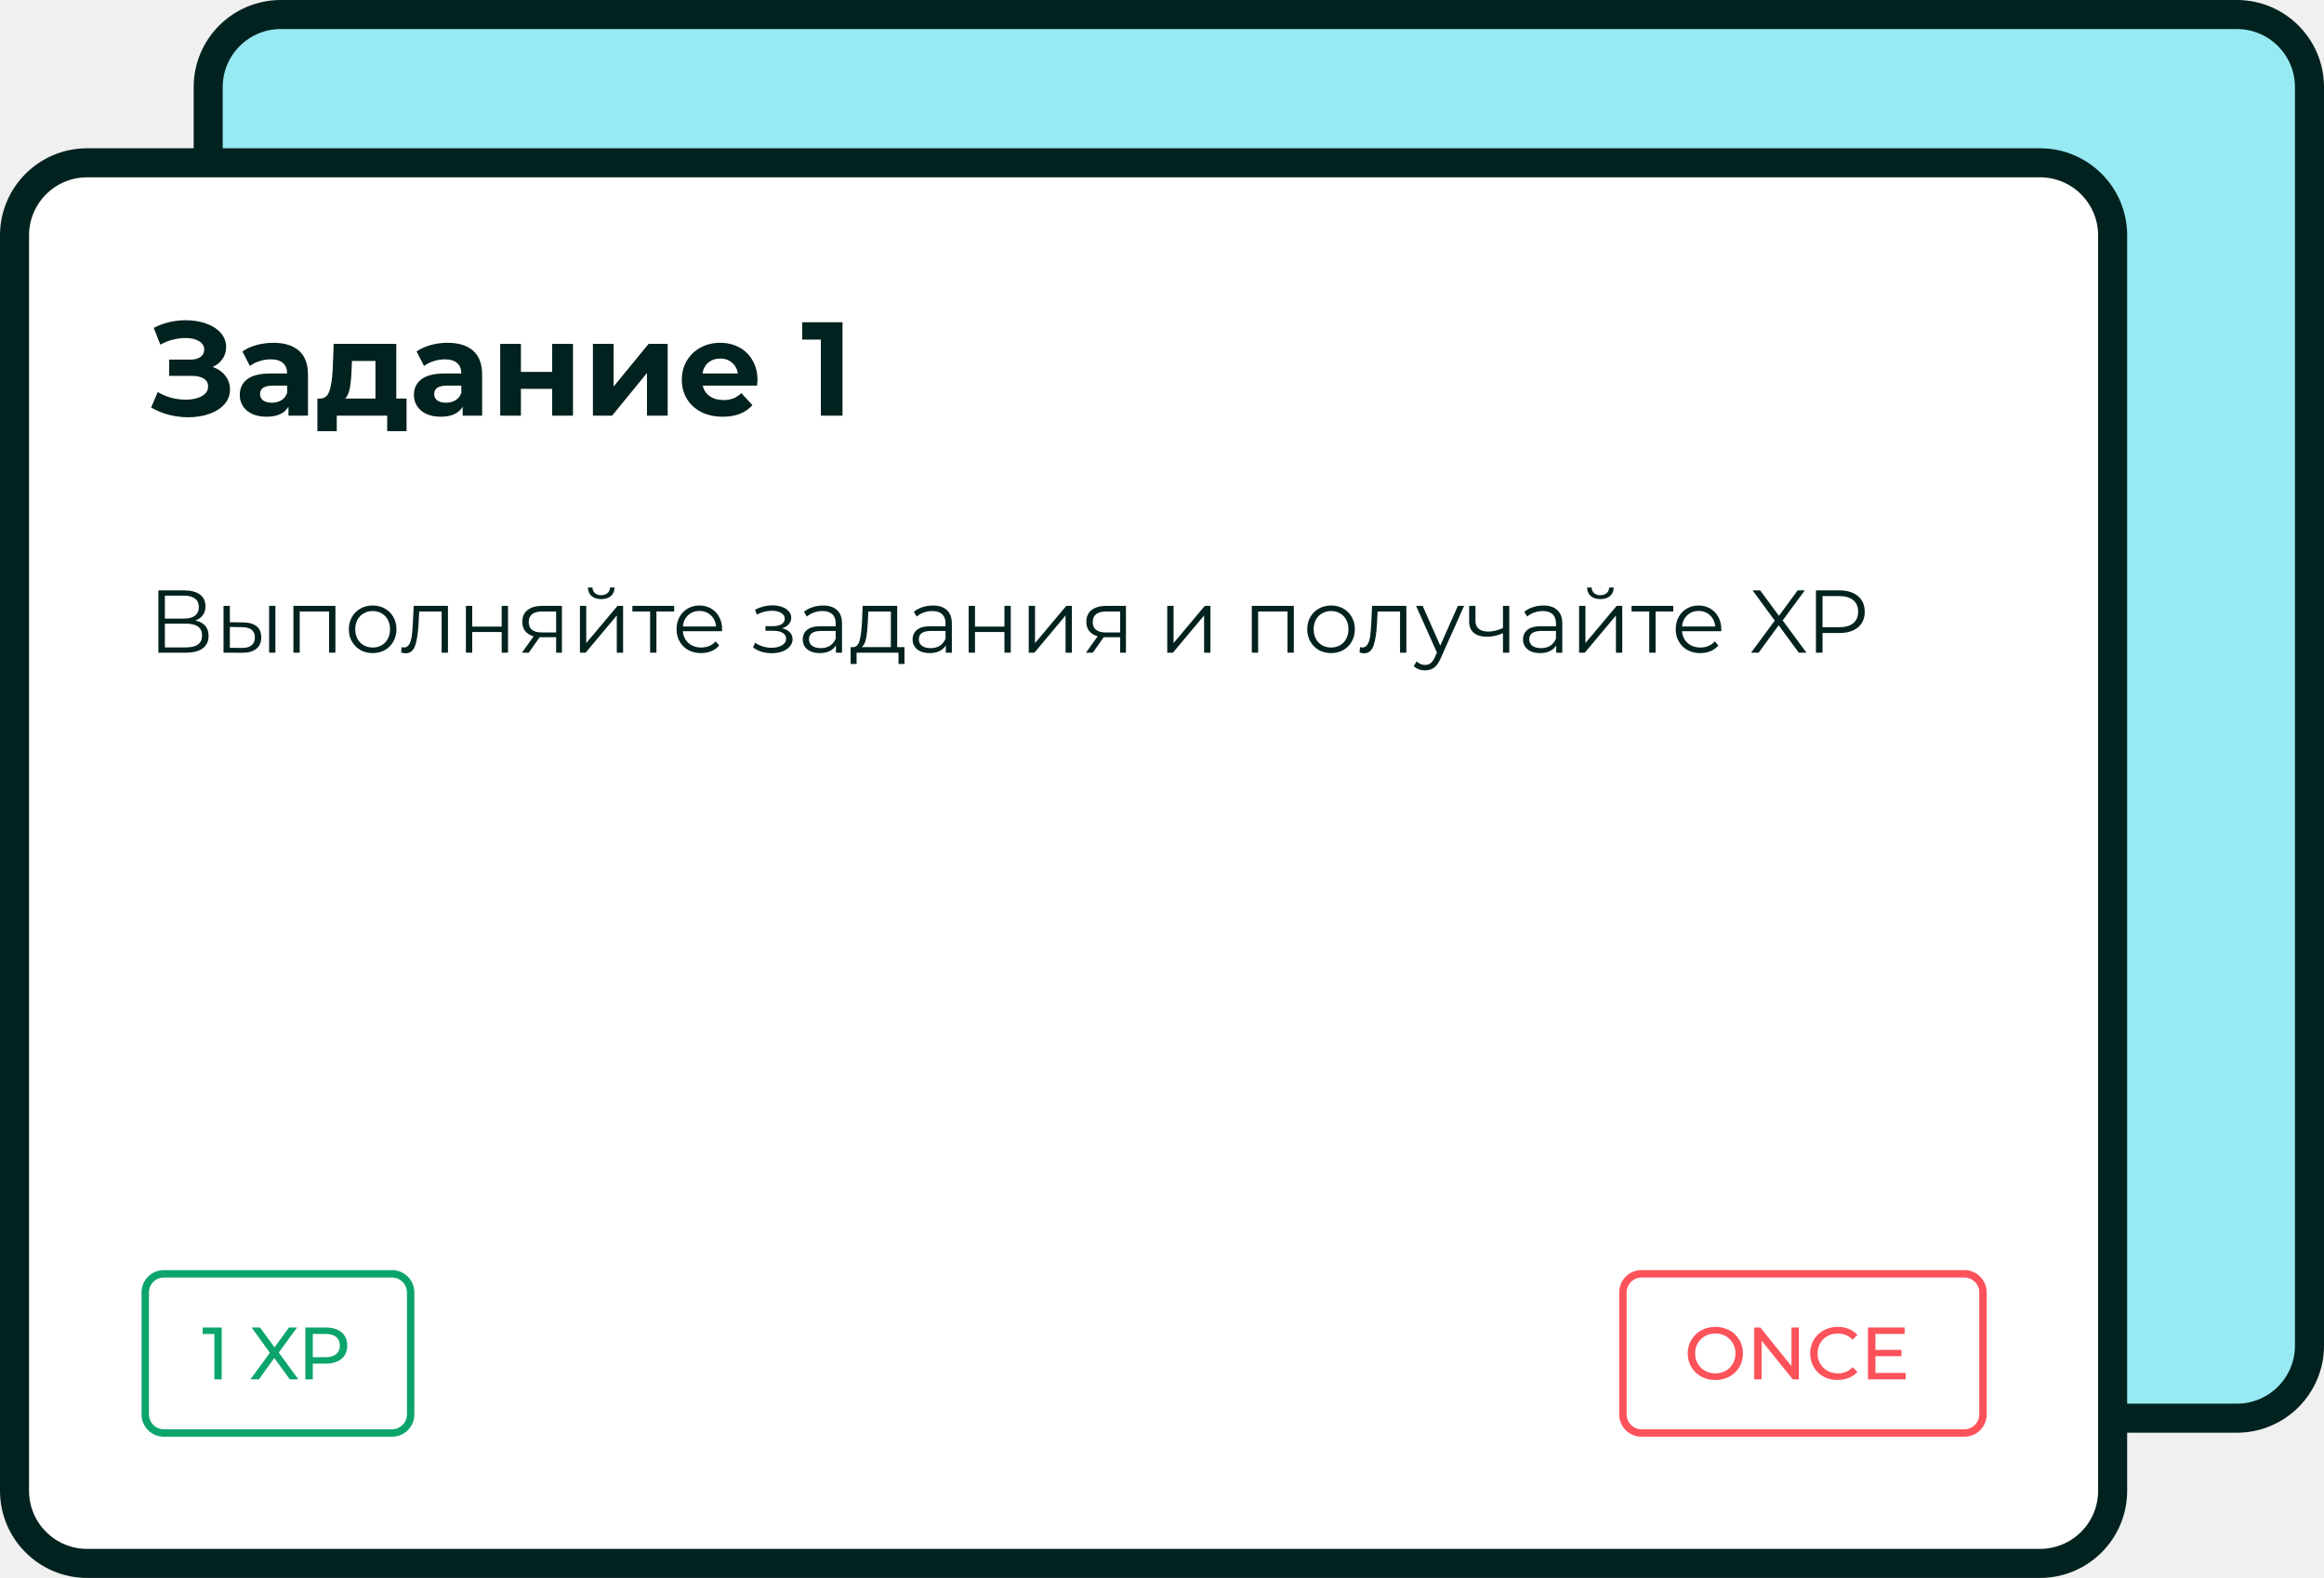
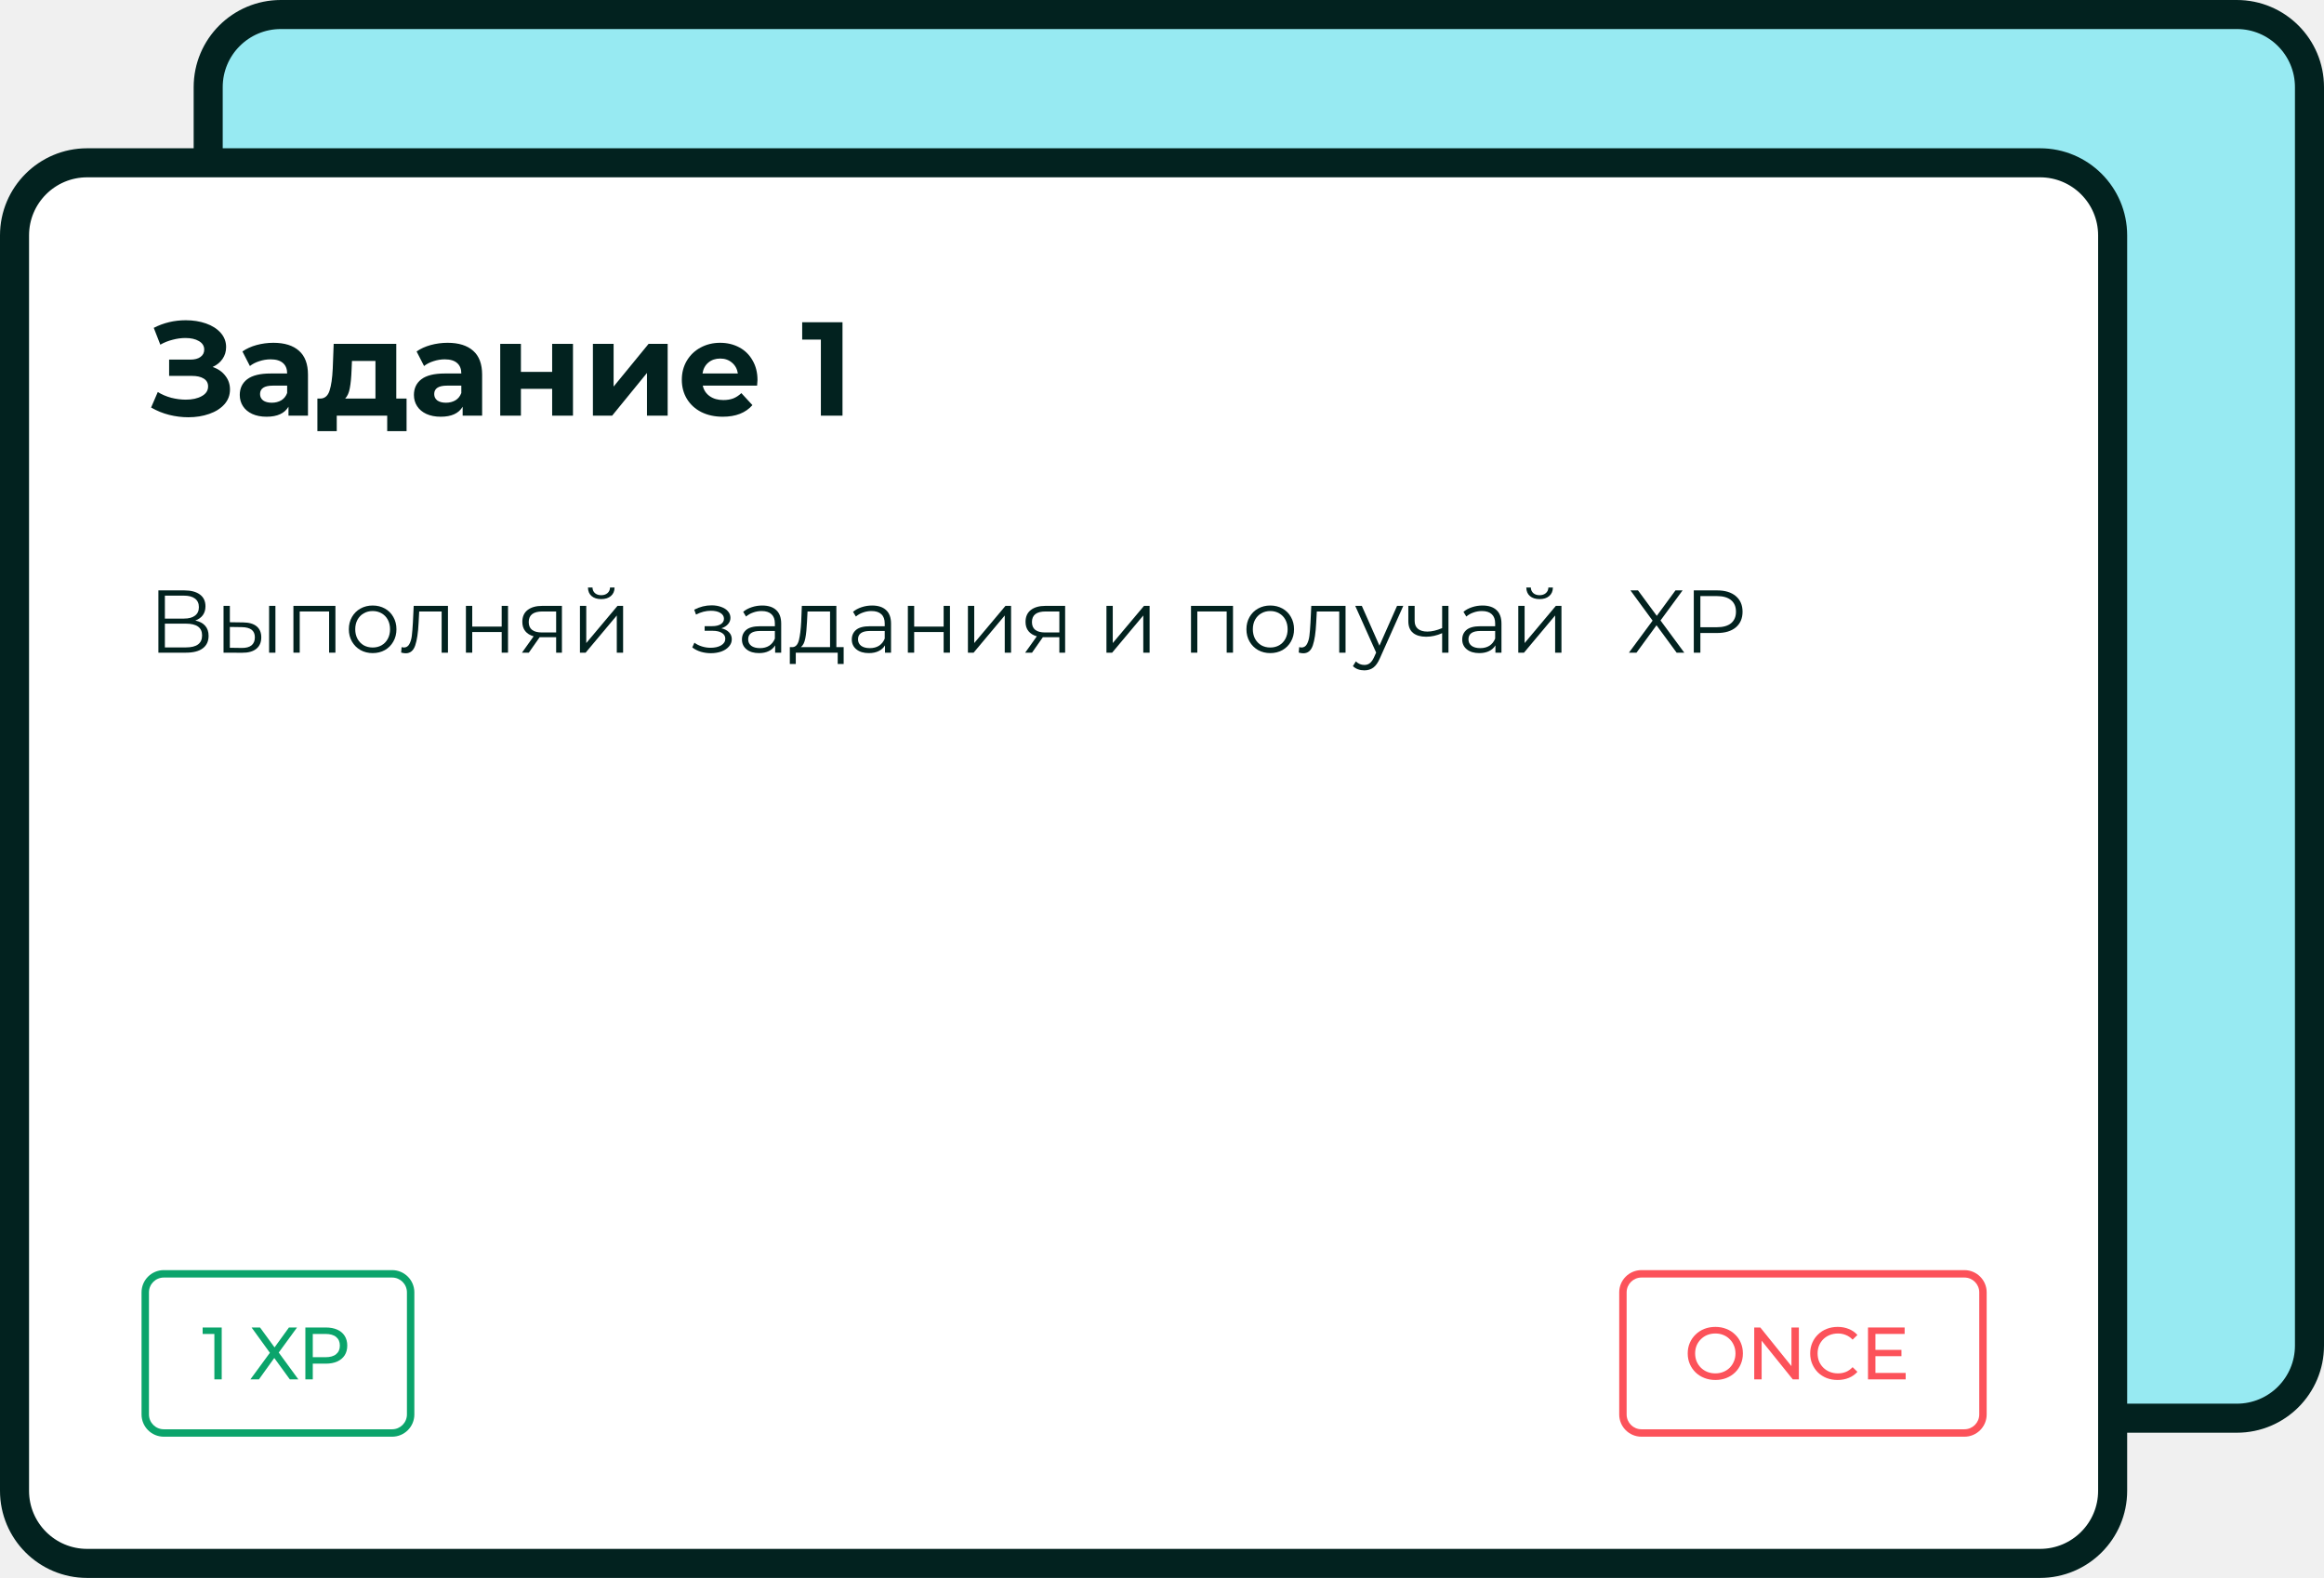
<svg xmlns="http://www.w3.org/2000/svg" width="240" height="163" viewBox="0 0 240 163" fill="none">
  <rect x="21.5" y="1.5" width="217" height="145" rx="7.5" fill="#97EAF2" stroke="#02221F" stroke-width="3" />
  <rect x="1.5" y="16.817" width="216.673" height="144.683" rx="7.5" fill="white" stroke="#02221F" stroke-width="3" />
  <path d="M21.959 37.906C22.519 38.099 22.956 38.403 23.268 38.816C23.59 39.221 23.751 39.694 23.751 40.236C23.751 40.824 23.558 41.334 23.172 41.766C22.786 42.198 22.262 42.529 21.6 42.759C20.948 42.989 20.231 43.103 19.45 43.103C18.788 43.103 18.126 43.021 17.465 42.855C16.812 42.69 16.192 42.437 15.604 42.097L16.293 40.498C16.715 40.755 17.18 40.953 17.685 41.091C18.2 41.219 18.701 41.284 19.188 41.284C19.849 41.284 20.396 41.164 20.828 40.925C21.269 40.686 21.49 40.351 21.49 39.919C21.49 39.56 21.338 39.289 21.035 39.106C20.741 38.922 20.337 38.83 19.822 38.83H17.465V37.148H19.656C20.107 37.148 20.456 37.056 20.704 36.872C20.961 36.689 21.09 36.436 21.09 36.114C21.09 35.737 20.906 35.443 20.539 35.232C20.18 35.021 19.716 34.915 19.146 34.915C18.724 34.915 18.287 34.975 17.837 35.094C17.386 35.204 16.959 35.374 16.555 35.604L15.879 33.867C16.899 33.343 18.002 33.081 19.188 33.081C19.941 33.081 20.635 33.192 21.269 33.412C21.903 33.633 22.409 33.955 22.786 34.377C23.163 34.8 23.351 35.292 23.351 35.852C23.351 36.312 23.227 36.721 22.979 37.079C22.731 37.438 22.39 37.713 21.959 37.906Z" fill="#02221F" />
  <path d="M28.234 35.411C29.383 35.411 30.265 35.687 30.881 36.238C31.497 36.781 31.805 37.603 31.805 38.706V42.938H29.792V42.014C29.388 42.704 28.634 43.048 27.531 43.048C26.962 43.048 26.465 42.952 26.043 42.759C25.629 42.566 25.312 42.299 25.091 41.959C24.871 41.619 24.76 41.233 24.76 40.801C24.76 40.112 25.018 39.57 25.532 39.175C26.056 38.779 26.86 38.582 27.945 38.582H29.654C29.654 38.113 29.512 37.755 29.227 37.507C28.942 37.249 28.515 37.12 27.945 37.12C27.55 37.12 27.159 37.185 26.773 37.313C26.396 37.433 26.075 37.598 25.808 37.81L25.036 36.307C25.441 36.022 25.923 35.802 26.484 35.645C27.053 35.489 27.637 35.411 28.234 35.411ZM28.069 41.601C28.436 41.601 28.763 41.518 29.048 41.353C29.333 41.178 29.535 40.925 29.654 40.594V39.836H28.179C27.297 39.836 26.856 40.126 26.856 40.705C26.856 40.98 26.962 41.201 27.173 41.366C27.393 41.523 27.692 41.601 28.069 41.601Z" fill="#02221F" />
  <path d="M41.986 41.173V44.537H39.987V42.938H34.776V44.537H32.777V41.173H33.08C33.54 41.164 33.857 40.893 34.031 40.36C34.206 39.827 34.316 39.069 34.362 38.086L34.459 35.521H40.924V41.173H41.986ZM36.306 38.237C36.278 38.991 36.219 39.606 36.127 40.084C36.044 40.562 35.883 40.925 35.644 41.173H38.773V37.286H36.347L36.306 38.237Z" fill="#02221F" />
  <path d="M46.22 35.411C47.369 35.411 48.251 35.687 48.867 36.238C49.483 36.781 49.79 37.603 49.79 38.706V42.938H47.778V42.014C47.373 42.704 46.62 43.048 45.517 43.048C44.947 43.048 44.451 42.952 44.028 42.759C43.614 42.566 43.297 42.299 43.077 41.959C42.856 41.619 42.746 41.233 42.746 40.801C42.746 40.112 43.003 39.57 43.518 39.175C44.042 38.779 44.846 38.582 45.931 38.582H47.64C47.64 38.113 47.497 37.755 47.212 37.507C46.928 37.249 46.5 37.12 45.931 37.12C45.535 37.12 45.145 37.185 44.759 37.313C44.382 37.433 44.06 37.598 43.794 37.81L43.022 36.307C43.426 36.022 43.909 35.802 44.469 35.645C45.039 35.489 45.623 35.411 46.22 35.411ZM46.054 41.601C46.422 41.601 46.748 41.518 47.033 41.353C47.318 41.178 47.52 40.925 47.64 40.594V39.836H46.165C45.283 39.836 44.841 40.126 44.841 40.705C44.841 40.98 44.947 41.201 45.158 41.366C45.379 41.523 45.678 41.601 46.054 41.601Z" fill="#02221F" />
  <path d="M51.658 35.521H53.795V38.416H57.021V35.521H59.172V42.938H57.021V40.167H53.795V42.938H51.658V35.521Z" fill="#02221F" />
  <path d="M61.23 35.521H63.367V39.933L66.979 35.521H68.95V42.938H66.813V38.527L63.215 42.938H61.23V35.521Z" fill="#02221F" />
  <path d="M78.227 39.257C78.227 39.285 78.213 39.478 78.186 39.836H72.575C72.676 40.296 72.915 40.659 73.292 40.925C73.669 41.192 74.137 41.325 74.698 41.325C75.084 41.325 75.424 41.27 75.718 41.16C76.021 41.04 76.302 40.856 76.559 40.608L77.703 41.849C77.005 42.648 75.985 43.048 74.643 43.048C73.806 43.048 73.067 42.887 72.423 42.566C71.78 42.235 71.284 41.78 70.934 41.201C70.585 40.622 70.411 39.965 70.411 39.23C70.411 38.504 70.581 37.851 70.921 37.272C71.27 36.684 71.743 36.229 72.341 35.907C72.947 35.577 73.623 35.411 74.367 35.411C75.093 35.411 75.75 35.567 76.338 35.88C76.927 36.192 77.386 36.643 77.717 37.231C78.057 37.81 78.227 38.485 78.227 39.257ZM74.381 37.038C73.894 37.038 73.485 37.176 73.154 37.451C72.823 37.727 72.621 38.104 72.547 38.582H76.201C76.127 38.113 75.925 37.741 75.594 37.465C75.263 37.18 74.859 37.038 74.381 37.038Z" fill="#02221F" />
  <path d="M87.005 33.288V42.938H84.772V35.08H82.842V33.288H87.005Z" fill="#02221F" />
-   <path d="M20.171 64.103C20.618 64.195 20.958 64.376 21.191 64.645C21.424 64.909 21.54 65.255 21.54 65.683C21.54 66.241 21.341 66.67 20.943 66.97C20.551 67.27 19.972 67.421 19.206 67.421H16.357V60.987H19.031C19.718 60.987 20.254 61.128 20.64 61.41C21.026 61.692 21.219 62.099 21.219 62.632C21.219 62.994 21.127 63.3 20.943 63.551C20.759 63.797 20.502 63.98 20.171 64.103ZM17.028 63.901H18.994C19.491 63.901 19.871 63.8 20.134 63.597C20.404 63.395 20.538 63.101 20.538 62.715C20.538 62.329 20.404 62.035 20.134 61.833C19.871 61.631 19.491 61.529 18.994 61.529H17.028V63.901ZM19.206 66.878C20.315 66.878 20.869 66.465 20.869 65.638C20.869 64.829 20.315 64.424 19.206 64.424H17.028V66.878H19.206Z" fill="#02221F" />
-   <path d="M25.116 64.296C25.722 64.302 26.185 64.437 26.503 64.7C26.822 64.964 26.981 65.344 26.981 65.84C26.981 66.354 26.809 66.75 26.466 67.025C26.123 67.301 25.633 67.436 24.996 67.43L23.084 67.421V62.586H23.737V64.277L25.116 64.296ZM27.79 62.586H28.442V67.421H27.79V62.586ZM24.959 66.933C25.407 66.939 25.744 66.851 25.97 66.667C26.203 66.477 26.319 66.201 26.319 65.84C26.319 65.484 26.206 65.221 25.979 65.049C25.753 64.878 25.413 64.789 24.959 64.783L23.737 64.764V66.915L24.959 66.933Z" fill="#02221F" />
-   <path d="M34.638 62.586V67.421H33.986V63.165H30.953V67.421H30.3V62.586H34.638Z" fill="#02221F" />
-   <path d="M38.487 67.466C38.022 67.466 37.602 67.362 37.228 67.154C36.854 66.939 36.56 66.645 36.346 66.272C36.131 65.898 36.024 65.475 36.024 65.004C36.024 64.532 36.131 64.109 36.346 63.735C36.56 63.361 36.854 63.07 37.228 62.862C37.602 62.654 38.022 62.55 38.487 62.55C38.953 62.55 39.372 62.654 39.746 62.862C40.12 63.07 40.411 63.361 40.619 63.735C40.834 64.109 40.941 64.532 40.941 65.004C40.941 65.475 40.834 65.898 40.619 66.272C40.411 66.645 40.12 66.939 39.746 67.154C39.372 67.362 38.953 67.466 38.487 67.466ZM38.487 66.888C38.83 66.888 39.137 66.811 39.406 66.658C39.682 66.498 39.896 66.275 40.05 65.987C40.203 65.699 40.279 65.371 40.279 65.004C40.279 64.636 40.203 64.308 40.05 64.02C39.896 63.732 39.682 63.512 39.406 63.358C39.137 63.199 38.83 63.12 38.487 63.12C38.144 63.12 37.835 63.199 37.559 63.358C37.289 63.512 37.075 63.732 36.916 64.02C36.762 64.308 36.686 64.636 36.686 65.004C36.686 65.371 36.762 65.699 36.916 65.987C37.075 66.275 37.289 66.498 37.559 66.658C37.835 66.811 38.144 66.888 38.487 66.888Z" fill="#02221F" />
-   <path d="M46.26 62.586V67.421H45.608V63.165H43.292L43.228 64.36C43.178 65.365 43.062 66.137 42.878 66.676C42.694 67.215 42.367 67.485 41.895 67.485C41.766 67.485 41.61 67.46 41.426 67.411L41.472 66.851C41.583 66.875 41.659 66.888 41.702 66.888C41.953 66.888 42.143 66.771 42.272 66.538C42.4 66.305 42.486 66.017 42.529 65.674C42.572 65.331 42.609 64.878 42.639 64.314L42.722 62.586H46.26Z" fill="#02221F" />
-   <path d="M48.115 62.586H48.768V64.728H51.81V62.586H52.462V67.421H51.81V65.288H48.768V67.421H48.115V62.586Z" fill="#02221F" />
-   <path d="M58.03 62.586V67.421H57.432V65.821H55.916H55.732L54.611 67.421H53.903L55.107 65.73C54.733 65.625 54.446 65.448 54.243 65.197C54.041 64.945 53.94 64.627 53.94 64.241C53.94 63.702 54.124 63.291 54.492 63.009C54.859 62.727 55.361 62.586 55.999 62.586H58.03ZM54.602 64.259C54.602 64.976 55.058 65.334 55.971 65.334H57.432V63.165H56.017C55.074 63.165 54.602 63.53 54.602 64.259Z" fill="#02221F" />
-   <path d="M59.89 62.586H60.543V66.428L63.769 62.586H64.347V67.421H63.695V63.579L60.478 67.421H59.89V62.586ZM62.087 61.888C61.67 61.888 61.339 61.784 61.094 61.575C60.849 61.367 60.724 61.073 60.717 60.693H61.186C61.192 60.932 61.278 61.125 61.443 61.272C61.609 61.413 61.823 61.484 62.087 61.484C62.35 61.484 62.565 61.413 62.73 61.272C62.902 61.125 62.99 60.932 62.997 60.693H63.465C63.459 61.073 63.331 61.367 63.079 61.575C62.834 61.784 62.503 61.888 62.087 61.888Z" fill="#02221F" />
-   <path d="M69.618 63.165H67.789V67.421H67.137V63.165H65.308V62.586H69.618V63.165Z" fill="#02221F" />
-   <path d="M74.564 65.206H70.521C70.558 65.708 70.751 66.115 71.1 66.428C71.449 66.734 71.89 66.888 72.423 66.888C72.723 66.888 72.999 66.835 73.25 66.731C73.501 66.621 73.719 66.462 73.903 66.253L74.27 66.676C74.056 66.933 73.786 67.129 73.462 67.264C73.143 67.399 72.791 67.466 72.405 67.466C71.909 67.466 71.467 67.362 71.081 67.154C70.701 66.939 70.404 66.645 70.19 66.272C69.975 65.898 69.868 65.475 69.868 65.004C69.868 64.532 69.969 64.109 70.172 63.735C70.38 63.361 70.662 63.07 71.017 62.862C71.379 62.654 71.783 62.55 72.23 62.55C72.677 62.55 73.079 62.654 73.434 62.862C73.79 63.07 74.068 63.361 74.27 63.735C74.473 64.103 74.574 64.526 74.574 65.004L74.564 65.206ZM72.23 63.11C71.764 63.11 71.372 63.26 71.054 63.561C70.741 63.855 70.564 64.241 70.521 64.719H73.949C73.906 64.241 73.725 63.855 73.406 63.561C73.094 63.26 72.702 63.11 72.23 63.11Z" fill="#02221F" />
-   <path d="M80.776 64.902C81.119 64.982 81.383 65.12 81.566 65.316C81.756 65.512 81.851 65.751 81.851 66.033C81.851 66.315 81.753 66.566 81.557 66.786C81.367 67.007 81.107 67.178 80.776 67.301C80.445 67.417 80.081 67.476 79.682 67.476C79.333 67.476 78.99 67.427 78.653 67.329C78.316 67.224 78.022 67.074 77.771 66.878L77.991 66.391C78.212 66.557 78.469 66.685 78.763 66.777C79.058 66.869 79.355 66.915 79.655 66.915C80.102 66.915 80.467 66.832 80.749 66.667C81.036 66.495 81.18 66.266 81.18 65.978C81.18 65.72 81.064 65.521 80.831 65.38C80.598 65.233 80.28 65.16 79.875 65.16H79.048V64.682H79.839C80.2 64.682 80.491 64.614 80.712 64.48C80.932 64.339 81.043 64.152 81.043 63.919C81.043 63.662 80.917 63.459 80.666 63.312C80.421 63.165 80.099 63.092 79.701 63.092C79.18 63.092 78.665 63.224 78.157 63.487L77.973 62.982C78.549 62.681 79.146 62.531 79.765 62.531C80.133 62.531 80.464 62.586 80.758 62.697C81.058 62.801 81.291 62.951 81.456 63.147C81.628 63.343 81.713 63.57 81.713 63.827C81.713 64.072 81.628 64.29 81.456 64.48C81.291 64.67 81.064 64.811 80.776 64.902Z" fill="#02221F" />
-   <path d="M84.996 62.55C85.627 62.55 86.111 62.709 86.448 63.028C86.785 63.34 86.954 63.806 86.954 64.424V67.421H86.329V66.667C86.181 66.918 85.964 67.114 85.676 67.255C85.394 67.396 85.057 67.466 84.665 67.466C84.126 67.466 83.697 67.338 83.379 67.081C83.06 66.823 82.901 66.483 82.901 66.06C82.901 65.65 83.048 65.319 83.342 65.068C83.642 64.817 84.117 64.691 84.766 64.691H86.301V64.397C86.301 63.98 86.185 63.665 85.952 63.45C85.719 63.23 85.379 63.12 84.932 63.12C84.625 63.12 84.331 63.172 84.049 63.276C83.768 63.374 83.526 63.512 83.323 63.689L83.029 63.202C83.274 62.994 83.569 62.835 83.912 62.724C84.255 62.608 84.616 62.55 84.996 62.55ZM84.766 66.952C85.134 66.952 85.449 66.869 85.713 66.704C85.976 66.532 86.172 66.287 86.301 65.968V65.178H84.785C83.957 65.178 83.544 65.466 83.544 66.042C83.544 66.324 83.651 66.547 83.866 66.713C84.08 66.872 84.38 66.952 84.766 66.952Z" fill="#02221F" />
-   <path d="M93.405 66.851V68.588H92.789V67.421H88.461V68.588H87.845V66.851H88.121C88.445 66.832 88.666 66.593 88.782 66.134C88.899 65.674 88.978 65.031 89.021 64.204L89.086 62.586H92.652V66.851H93.405ZM89.619 64.241C89.588 64.927 89.53 65.494 89.444 65.941C89.358 66.382 89.205 66.685 88.985 66.851H91.999V63.165H89.674L89.619 64.241Z" fill="#02221F" />
-   <path d="M96.34 62.55C96.971 62.55 97.455 62.709 97.792 63.028C98.129 63.34 98.298 63.806 98.298 64.424V67.421H97.673V66.667C97.526 66.918 97.308 67.114 97.02 67.255C96.739 67.396 96.401 67.466 96.009 67.466C95.47 67.466 95.041 67.338 94.723 67.081C94.404 66.823 94.245 66.483 94.245 66.06C94.245 65.65 94.392 65.319 94.686 65.068C94.986 64.817 95.461 64.691 96.111 64.691H97.645V64.397C97.645 63.98 97.529 63.665 97.296 63.45C97.063 63.23 96.723 63.12 96.276 63.12C95.969 63.12 95.675 63.172 95.394 63.276C95.112 63.374 94.87 63.512 94.668 63.689L94.374 63.202C94.619 62.994 94.913 62.835 95.256 62.724C95.599 62.608 95.96 62.55 96.34 62.55ZM96.111 66.952C96.478 66.952 96.794 66.869 97.057 66.704C97.32 66.532 97.517 66.287 97.645 65.968V65.178H96.129C95.302 65.178 94.888 65.466 94.888 66.042C94.888 66.324 94.995 66.547 95.21 66.713C95.424 66.872 95.725 66.952 96.111 66.952Z" fill="#02221F" />
-   <path d="M100.035 62.586H100.687V64.728H103.729V62.586H104.382V67.421H103.729V65.288H100.687V67.421H100.035V62.586Z" fill="#02221F" />
-   <path d="M106.236 62.586H106.889V66.428L110.115 62.586H110.694V67.421H110.041V63.579L106.825 67.421H106.236V62.586Z" fill="#02221F" />
-   <path d="M116.277 62.586V67.421H115.679V65.821H114.163H113.979L112.858 67.421H112.15L113.354 65.73C112.98 65.625 112.692 65.448 112.49 65.197C112.288 64.945 112.187 64.627 112.187 64.241C112.187 63.702 112.371 63.291 112.738 63.009C113.106 62.727 113.608 62.586 114.245 62.586H116.277ZM112.849 64.259C112.849 64.976 113.305 65.334 114.218 65.334H115.679V63.165H114.264C113.32 63.165 112.849 63.53 112.849 64.259Z" fill="#02221F" />
-   <path d="M120.542 62.586H121.195V66.428L124.421 62.586H125V67.421H124.347V63.579L121.13 67.421H120.542V62.586Z" fill="#02221F" />
-   <path d="M133.613 62.586V67.421H132.96V63.165H129.927V67.421H129.275V62.586H133.613Z" fill="#02221F" />
-   <path d="M137.462 67.466C136.996 67.466 136.576 67.362 136.203 67.154C135.829 66.939 135.535 66.645 135.32 66.272C135.106 65.898 134.999 65.475 134.999 65.004C134.999 64.532 135.106 64.109 135.32 63.735C135.535 63.361 135.829 63.07 136.203 62.862C136.576 62.654 136.996 62.55 137.462 62.55C137.927 62.55 138.347 62.654 138.721 62.862C139.095 63.07 139.386 63.361 139.594 63.735C139.808 64.109 139.916 64.532 139.916 65.004C139.916 65.475 139.808 65.898 139.594 66.272C139.386 66.645 139.095 66.939 138.721 67.154C138.347 67.362 137.927 67.466 137.462 67.466ZM137.462 66.888C137.805 66.888 138.111 66.811 138.381 66.658C138.656 66.498 138.871 66.275 139.024 65.987C139.177 65.699 139.254 65.371 139.254 65.004C139.254 64.636 139.177 64.308 139.024 64.02C138.871 63.732 138.656 63.512 138.381 63.358C138.111 63.199 137.805 63.12 137.462 63.12C137.119 63.12 136.809 63.199 136.534 63.358C136.264 63.512 136.05 63.732 135.89 64.02C135.737 64.308 135.66 64.636 135.66 65.004C135.66 65.371 135.737 65.699 135.89 65.987C136.05 66.275 136.264 66.498 136.534 66.658C136.809 66.811 137.119 66.888 137.462 66.888Z" fill="#02221F" />
-   <path d="M145.235 62.586V67.421H144.582V63.165H142.267L142.202 64.36C142.153 65.365 142.037 66.137 141.853 66.676C141.669 67.215 141.341 67.485 140.87 67.485C140.741 67.485 140.585 67.46 140.401 67.411L140.447 66.851C140.557 66.875 140.634 66.888 140.677 66.888C140.928 66.888 141.118 66.771 141.246 66.538C141.375 66.305 141.461 66.017 141.504 65.674C141.547 65.331 141.583 64.878 141.614 64.314L141.697 62.586H145.235Z" fill="#02221F" />
-   <path d="M151.198 62.586L148.781 67.999C148.585 68.453 148.358 68.775 148.101 68.965C147.844 69.154 147.534 69.249 147.173 69.249C146.94 69.249 146.722 69.213 146.52 69.139C146.318 69.066 146.143 68.955 145.996 68.808L146.3 68.321C146.545 68.566 146.839 68.689 147.182 68.689C147.402 68.689 147.589 68.627 147.742 68.505C147.902 68.382 148.049 68.174 148.184 67.88L148.395 67.411L146.235 62.586H146.915L148.735 66.695L150.555 62.586H151.198Z" fill="#02221F" />
-   <path d="M155.863 62.586V67.421H155.211V65.408C154.653 65.653 154.105 65.775 153.566 65.775C152.983 65.775 152.53 65.644 152.205 65.38C151.881 65.111 151.718 64.709 151.718 64.176V62.586H152.371V64.14C152.371 64.501 152.487 64.777 152.72 64.967C152.953 65.15 153.274 65.242 153.685 65.242C154.138 65.242 154.647 65.123 155.211 64.884V62.586H155.863Z" fill="#02221F" />
-   <path d="M159.38 62.55C160.011 62.55 160.495 62.709 160.832 63.028C161.169 63.34 161.337 63.806 161.337 64.424V67.421H160.712V66.667C160.565 66.918 160.348 67.114 160.06 67.255C159.778 67.396 159.441 67.466 159.049 67.466C158.51 67.466 158.081 67.338 157.762 67.081C157.443 66.823 157.284 66.483 157.284 66.06C157.284 65.65 157.431 65.319 157.725 65.068C158.026 64.817 158.5 64.691 159.15 64.691H160.685V64.397C160.685 63.98 160.568 63.665 160.335 63.45C160.103 63.23 159.762 63.12 159.315 63.12C159.009 63.12 158.715 63.172 158.433 63.276C158.151 63.374 157.909 63.512 157.707 63.689L157.413 63.202C157.658 62.994 157.952 62.835 158.295 62.724C158.638 62.608 159 62.55 159.38 62.55ZM159.15 66.952C159.517 66.952 159.833 66.869 160.096 66.704C160.36 66.532 160.556 66.287 160.685 65.968V65.178H159.168C158.341 65.178 157.928 65.466 157.928 66.042C157.928 66.324 158.035 66.547 158.249 66.713C158.464 66.872 158.764 66.952 159.15 66.952Z" fill="#02221F" />
-   <path d="M163.074 62.586H163.727V66.428L166.952 62.586H167.531V67.421H166.879V63.579L163.662 67.421H163.074V62.586ZM165.271 61.888C164.854 61.888 164.523 61.784 164.278 61.575C164.033 61.367 163.907 61.073 163.901 60.693H164.37C164.376 60.932 164.462 61.125 164.627 61.272C164.793 61.413 165.007 61.484 165.271 61.484C165.534 61.484 165.748 61.413 165.914 61.272C166.085 61.125 166.174 60.932 166.18 60.693H166.649C166.643 61.073 166.514 61.367 166.263 61.575C166.018 61.784 165.687 61.888 165.271 61.888Z" fill="#02221F" />
-   <path d="M172.802 63.165H170.973V67.421H170.32V63.165H168.492V62.586H172.802V63.165Z" fill="#02221F" />
-   <path d="M177.748 65.206H173.705C173.741 65.708 173.934 66.115 174.284 66.428C174.633 66.734 175.074 66.888 175.607 66.888C175.907 66.888 176.183 66.835 176.434 66.731C176.685 66.621 176.903 66.462 177.087 66.253L177.454 66.676C177.24 66.933 176.97 67.129 176.646 67.264C176.327 67.399 175.975 67.466 175.589 67.466C175.092 67.466 174.651 67.362 174.265 67.154C173.885 66.939 173.588 66.645 173.374 66.272C173.159 65.898 173.052 65.475 173.052 65.004C173.052 64.532 173.153 64.109 173.355 63.735C173.564 63.361 173.846 63.07 174.201 62.862C174.562 62.654 174.967 62.55 175.414 62.55C175.861 62.55 176.263 62.654 176.618 62.862C176.973 63.07 177.252 63.361 177.454 63.735C177.656 64.103 177.758 64.526 177.758 65.004L177.748 65.206ZM175.414 63.11C174.948 63.11 174.556 63.26 174.238 63.561C173.925 63.855 173.748 64.241 173.705 64.719H177.133C177.09 64.241 176.909 63.855 176.59 63.561C176.278 63.26 175.886 63.11 175.414 63.11Z" fill="#02221F" />
-   <path d="M185.761 67.421L183.684 64.59L181.616 67.421H180.835L183.28 64.112L180.991 60.987H181.773L183.712 63.616L185.642 60.987H186.377L184.098 64.094L186.552 67.421H185.761Z" fill="#02221F" />
-   <path d="M189.941 60.987C190.762 60.987 191.406 61.183 191.871 61.575C192.337 61.968 192.57 62.507 192.57 63.193C192.57 63.879 192.337 64.418 191.871 64.811C191.406 65.197 190.762 65.389 189.941 65.389H188.213V67.421H187.533V60.987H189.941ZM189.923 64.792C190.56 64.792 191.047 64.654 191.384 64.379C191.721 64.097 191.89 63.702 191.89 63.193C191.89 62.672 191.721 62.274 191.384 61.998C191.047 61.716 190.56 61.575 189.923 61.575H188.213V64.792H189.923Z" fill="#02221F" />
-   <path d="M22.138 142.491V137.436L22.468 137.796H20.928V137.13H22.896V142.491H22.138Z" fill="#0BA46B" />
-   <path d="M25.858 142.491L28.086 139.45V140.04L25.98 137.13H26.853L28.523 139.42L28.178 139.427L29.84 137.13H30.675L28.584 139.994V139.443L30.813 142.491H29.932L28.155 140.048H28.492L26.738 142.491H25.858Z" fill="#0BA46B" />
-   <path d="M31.536 142.491V137.13H33.627C34.096 137.13 34.497 137.204 34.829 137.352C35.161 137.5 35.416 137.714 35.595 137.995C35.774 138.276 35.863 138.611 35.863 138.999C35.863 139.387 35.774 139.721 35.595 140.002C35.416 140.278 35.161 140.492 34.829 140.645C34.497 140.793 34.096 140.867 33.627 140.867H31.957L32.302 140.507V142.491H31.536ZM32.302 140.584L31.957 140.201H33.604C34.094 140.201 34.464 140.096 34.714 139.887C34.969 139.678 35.097 139.381 35.097 138.999C35.097 138.616 34.969 138.32 34.714 138.11C34.464 137.901 34.094 137.796 33.604 137.796H31.957L32.302 137.413V140.584Z" fill="#0BA46B" />
+   <path d="M20.171 64.103C20.619 64.195 20.959 64.376 21.192 64.645C21.424 64.909 21.541 65.255 21.541 65.683C21.541 66.241 21.342 66.67 20.943 66.97C20.551 67.27 19.972 67.421 19.206 67.421H16.357V60.987H19.032C19.718 60.987 20.254 61.128 20.64 61.41C21.026 61.692 21.219 62.099 21.219 62.632C21.219 62.994 21.127 63.3 20.943 63.551C20.759 63.797 20.502 63.98 20.171 64.103ZM17.028 63.901H18.995C19.491 63.901 19.871 63.8 20.135 63.597C20.404 63.395 20.539 63.101 20.539 62.715C20.539 62.329 20.404 62.035 20.135 61.833C19.871 61.631 19.491 61.53 18.995 61.53H17.028V63.901ZM19.206 66.878C20.315 66.878 20.87 66.465 20.87 65.638C20.87 64.829 20.315 64.424 19.206 64.424H17.028V66.878H19.206Z" fill="#02221F" />
+   <path d="M25.116 64.296C25.723 64.302 26.185 64.437 26.504 64.7C26.822 64.964 26.982 65.344 26.982 65.84C26.982 66.354 26.81 66.75 26.467 67.025C26.124 67.301 25.634 67.436 24.997 67.43L23.085 67.421V62.586H23.737V64.277L25.116 64.296ZM27.79 62.586H28.443V67.421H27.79V62.586ZM24.96 66.933C25.407 66.939 25.744 66.851 25.971 66.667C26.203 66.477 26.32 66.201 26.32 65.84C26.32 65.484 26.206 65.221 25.98 65.049C25.753 64.878 25.413 64.789 24.96 64.783L23.737 64.764V66.915L24.96 66.933Z" fill="#02221F" />
+   <path d="M34.639 62.586V67.421H33.986V63.165H30.953V67.421H30.301V62.586H34.639Z" fill="#02221F" />
+   <path d="M38.488 67.466C38.022 67.466 37.602 67.362 37.228 67.154C36.855 66.939 36.561 66.645 36.346 66.272C36.132 65.898 36.025 65.475 36.025 65.004C36.025 64.532 36.132 64.109 36.346 63.735C36.561 63.361 36.855 63.07 37.228 62.862C37.602 62.654 38.022 62.55 38.488 62.55C38.953 62.55 39.373 62.654 39.747 62.862C40.12 63.07 40.411 63.361 40.62 63.735C40.834 64.109 40.941 64.532 40.941 65.004C40.941 65.475 40.834 65.898 40.62 66.272C40.411 66.645 40.12 66.939 39.747 67.154C39.373 67.362 38.953 67.466 38.488 67.466ZM38.488 66.888C38.831 66.888 39.137 66.811 39.407 66.658C39.682 66.498 39.897 66.275 40.05 65.987C40.203 65.699 40.28 65.371 40.28 65.004C40.28 64.636 40.203 64.308 40.05 64.02C39.897 63.732 39.682 63.512 39.407 63.358C39.137 63.199 38.831 63.12 38.488 63.12C38.145 63.12 37.835 63.199 37.559 63.358C37.29 63.512 37.075 63.732 36.916 64.02C36.763 64.308 36.686 64.636 36.686 65.004C36.686 65.371 36.763 65.699 36.916 65.987C37.075 66.275 37.29 66.498 37.559 66.658C37.835 66.811 38.145 66.888 38.488 66.888Z" fill="#02221F" />
+   <path d="M46.261 62.586V67.421H45.608V63.165H43.292L43.228 64.36C43.179 65.365 43.063 66.137 42.879 66.676C42.695 67.215 42.367 67.485 41.895 67.485C41.767 67.485 41.611 67.46 41.427 67.411L41.473 66.851C41.583 66.875 41.66 66.888 41.703 66.888C41.954 66.888 42.144 66.771 42.272 66.538C42.401 66.305 42.487 66.017 42.53 65.674C42.572 65.331 42.609 64.878 42.64 64.314L42.723 62.586H46.261Z" fill="#02221F" />
+   <path d="M48.116 62.586H48.768V64.728H51.81V62.586H52.463V67.421H51.81V65.288H48.768V67.421H48.116V62.586Z" fill="#02221F" />
+   <path d="M58.03 62.586V67.421H57.433V65.821H55.916H55.733L54.611 67.421H53.904L55.108 65.73C54.734 65.625 54.446 65.448 54.244 65.197C54.042 64.945 53.941 64.627 53.941 64.241C53.941 63.702 54.124 63.291 54.492 63.009C54.86 62.727 55.362 62.586 55.999 62.586H58.03ZM54.602 64.259C54.602 64.976 55.059 65.334 55.972 65.334H57.433V63.165H56.018C55.074 63.165 54.602 63.53 54.602 64.259Z" fill="#02221F" />
+   <path d="M59.891 62.586H60.543V66.428L63.769 62.586H64.348V67.421H63.696V63.579L60.479 67.421H59.891V62.586ZM62.087 61.888C61.671 61.888 61.34 61.784 61.095 61.575C60.85 61.367 60.724 61.073 60.718 60.693H61.187C61.193 60.932 61.279 61.125 61.444 61.272C61.609 61.413 61.824 61.484 62.087 61.484C62.351 61.484 62.565 61.413 62.73 61.272C62.902 61.125 62.991 60.932 62.997 60.693H63.466C63.46 61.073 63.331 61.367 63.08 61.575C62.835 61.784 62.504 61.888 62.087 61.888Z" fill="#02221F" />
+   <path d="M74.496 64.902C74.839 64.982 75.103 65.12 75.287 65.316C75.477 65.512 75.572 65.751 75.572 66.033C75.572 66.315 75.474 66.566 75.277 66.786C75.088 67.007 74.827 67.178 74.496 67.301C74.165 67.417 73.801 67.476 73.403 67.476C73.053 67.476 72.71 67.427 72.373 67.329C72.036 67.224 71.742 67.074 71.491 66.878L71.712 66.391C71.932 66.557 72.189 66.685 72.484 66.777C72.778 66.869 73.075 66.915 73.375 66.915C73.822 66.915 74.187 66.832 74.469 66.667C74.757 66.495 74.901 66.266 74.901 65.978C74.901 65.72 74.784 65.521 74.551 65.38C74.319 65.233 74 65.16 73.596 65.16H72.769V64.682H73.559C73.92 64.682 74.211 64.614 74.432 64.48C74.653 64.339 74.763 64.152 74.763 63.919C74.763 63.662 74.637 63.459 74.386 63.312C74.141 63.165 73.819 63.092 73.421 63.092C72.9 63.092 72.386 63.224 71.877 63.487L71.693 62.982C72.269 62.681 72.867 62.531 73.485 62.531C73.853 62.531 74.184 62.586 74.478 62.697C74.778 62.801 75.011 62.951 75.176 63.147C75.348 63.343 75.434 63.57 75.434 63.827C75.434 64.072 75.348 64.29 75.176 64.48C75.011 64.67 74.784 64.811 74.496 64.902Z" fill="#02221F" />
+   <path d="M78.716 62.55C79.347 62.55 79.831 62.709 80.168 63.028C80.505 63.34 80.674 63.806 80.674 64.424V67.421H80.049V66.667C79.902 66.918 79.684 67.114 79.396 67.255C79.115 67.396 78.778 67.466 78.385 67.466C77.846 67.466 77.417 67.338 77.099 67.081C76.78 66.823 76.621 66.483 76.621 66.06C76.621 65.65 76.768 65.319 77.062 65.068C77.362 64.817 77.837 64.691 78.487 64.691H80.021V64.397C80.021 63.98 79.905 63.665 79.672 63.45C79.439 63.23 79.099 63.12 78.652 63.12C78.346 63.12 78.052 63.172 77.77 63.276C77.488 63.374 77.246 63.512 77.044 63.689L76.749 63.202C76.995 62.994 77.289 62.835 77.632 62.724C77.975 62.608 78.336 62.55 78.716 62.55ZM78.487 66.952C78.854 66.952 79.17 66.869 79.433 66.704C79.697 66.532 79.893 66.287 80.021 65.968V65.178H78.505C77.678 65.178 77.264 65.466 77.264 66.042C77.264 66.324 77.371 66.547 77.586 66.713C77.8 66.872 78.1 66.952 78.487 66.952Z" fill="#02221F" />
+   <path d="M87.125 66.851V68.588H86.51V67.421H82.181V68.588H81.565V66.851H81.841C82.166 66.832 82.386 66.593 82.503 66.134C82.619 65.674 82.699 65.031 82.742 64.204L82.806 62.586H86.372V66.851H87.125ZM83.339 64.241C83.308 64.927 83.25 65.494 83.164 65.941C83.079 66.382 82.925 66.685 82.705 66.851H85.719V63.165H83.394L83.339 64.241Z" fill="#02221F" />
+   <path d="M90.061 62.55C90.692 62.55 91.175 62.709 91.513 63.028C91.85 63.34 92.018 63.806 92.018 64.424V67.421H91.393V66.667C91.246 66.918 91.028 67.114 90.74 67.255C90.459 67.396 90.122 67.466 89.73 67.466C89.19 67.466 88.762 67.338 88.443 67.081C88.124 66.823 87.965 66.483 87.965 66.06C87.965 65.65 88.112 65.319 88.406 65.068C88.706 64.817 89.181 64.691 89.831 64.691H91.365V64.397C91.365 63.98 91.249 63.665 91.016 63.45C90.783 63.23 90.443 63.12 89.996 63.12C89.69 63.12 89.396 63.172 89.114 63.276C88.832 63.374 88.59 63.512 88.388 63.689L88.094 63.202C88.339 62.994 88.633 62.835 88.976 62.724C89.319 62.608 89.681 62.55 90.061 62.55ZM89.831 66.952C90.198 66.952 90.514 66.869 90.777 66.704C91.041 66.532 91.237 66.287 91.365 65.968V65.178H89.849C89.022 65.178 88.608 65.466 88.608 66.042C88.608 66.324 88.716 66.547 88.93 66.713C89.144 66.872 89.445 66.952 89.831 66.952Z" fill="#02221F" />
+   <path d="M93.755 62.586H94.407V64.728H97.45V62.586H98.102V67.421H97.45V65.288H94.407V67.421H93.755V62.586Z" fill="#02221F" />
+   <path d="M99.957 62.586H100.609V66.428L103.835 62.586H104.414V67.421H103.761V63.579L100.545 67.421H99.957V62.586Z" fill="#02221F" />
+   <path d="M109.997 62.586V67.421H109.399V65.821H107.883H107.699L106.578 67.421H105.87L107.074 65.73C106.701 65.625 106.413 65.448 106.21 65.197C106.008 64.945 105.907 64.627 105.907 64.241C105.907 63.702 106.091 63.291 106.459 63.009C106.826 62.727 107.329 62.586 107.966 62.586H109.997ZM106.569 64.259C106.569 64.976 107.025 65.334 107.938 65.334H109.399V63.165H107.984C107.041 63.165 106.569 63.53 106.569 64.259Z" fill="#02221F" />
+   <path d="M114.263 62.586H114.915V66.428L118.141 62.586H118.72V67.421H118.067V63.579L114.851 67.421H114.263V62.586Z" fill="#02221F" />
+   <path d="M127.333 62.586V67.421H126.68V63.165H123.648V67.421H122.995V62.586H127.333Z" fill="#02221F" />
+   <path d="M131.182 67.466C130.716 67.466 130.297 67.362 129.923 67.154C129.549 66.939 129.255 66.645 129.041 66.272C128.826 65.898 128.719 65.475 128.719 65.004C128.719 64.532 128.826 64.109 129.041 63.735C129.255 63.361 129.549 63.07 129.923 62.862C130.297 62.654 130.716 62.55 131.182 62.55C131.648 62.55 132.067 62.654 132.441 62.862C132.815 63.07 133.106 63.361 133.314 63.735C133.529 64.109 133.636 64.532 133.636 65.004C133.636 65.475 133.529 65.898 133.314 66.272C133.106 66.645 132.815 66.939 132.441 67.154C132.067 67.362 131.648 67.466 131.182 67.466ZM131.182 66.888C131.525 66.888 131.831 66.811 132.101 66.658C132.377 66.498 132.591 66.275 132.744 65.987C132.898 65.699 132.974 65.371 132.974 65.004C132.974 64.636 132.898 64.308 132.744 64.02C132.591 63.732 132.377 63.512 132.101 63.358C131.831 63.199 131.525 63.12 131.182 63.12C130.839 63.12 130.529 63.199 130.254 63.358C129.984 63.512 129.77 63.732 129.61 64.02C129.457 64.308 129.381 64.636 129.381 65.004C129.381 65.371 129.457 65.699 129.61 65.987C129.77 66.275 129.984 66.498 130.254 66.658C130.529 66.811 130.839 66.888 131.182 66.888Z" fill="#02221F" />
+   <path d="M138.955 62.586V67.421H138.303V63.165H135.987L135.922 64.36C135.873 65.365 135.757 66.137 135.573 66.676C135.389 67.215 135.062 67.485 134.59 67.485C134.461 67.485 134.305 67.46 134.121 67.411L134.167 66.851C134.277 66.875 134.354 66.888 134.397 66.888C134.648 66.888 134.838 66.771 134.967 66.538C135.095 66.305 135.181 66.017 135.224 65.674C135.267 65.331 135.304 64.878 135.334 64.314L135.417 62.586H138.955Z" fill="#02221F" />
+   <path d="M144.918 62.586L142.501 67.999C142.305 68.453 142.078 68.775 141.821 68.965C141.564 69.154 141.254 69.249 140.893 69.249C140.66 69.249 140.443 69.213 140.24 69.139C140.038 69.066 139.864 68.955 139.716 68.808L140.02 68.321C140.265 68.566 140.559 68.689 140.902 68.689C141.123 68.689 141.309 68.627 141.463 68.505C141.622 68.382 141.769 68.174 141.904 67.88L142.115 67.411L139.955 62.586H140.636L142.455 66.695L144.275 62.586H144.918Z" fill="#02221F" />
+   <path d="M149.583 62.586V67.421H148.931V65.408C148.373 65.653 147.825 65.775 147.286 65.775C146.704 65.775 146.25 65.644 145.926 65.38C145.601 65.111 145.439 64.709 145.439 64.176V62.586H146.091V64.14C146.091 64.501 146.207 64.777 146.44 64.967C146.673 65.15 146.995 65.242 147.405 65.242C147.859 65.242 148.367 65.123 148.931 64.884V62.586H149.583Z" fill="#02221F" />
+   <path d="M153.1 62.55C153.731 62.55 154.215 62.709 154.552 63.028C154.889 63.34 155.057 63.806 155.057 64.424V67.421H154.432V66.667C154.285 66.918 154.068 67.114 153.78 67.255C153.498 67.396 153.161 67.466 152.769 67.466C152.23 67.466 151.801 67.338 151.482 67.081C151.164 66.823 151.004 66.483 151.004 66.06C151.004 65.65 151.151 65.319 151.446 65.068C151.746 64.817 152.221 64.691 152.87 64.691H154.405V64.397C154.405 63.98 154.288 63.665 154.056 63.45C153.823 63.23 153.483 63.12 153.035 63.12C152.729 63.12 152.435 63.172 152.153 63.276C151.871 63.374 151.629 63.512 151.427 63.689L151.133 63.202C151.378 62.994 151.672 62.835 152.015 62.724C152.358 62.608 152.72 62.55 153.1 62.55ZM152.87 66.952C153.238 66.952 153.553 66.869 153.817 66.704C154.08 66.532 154.276 66.287 154.405 65.968V65.178H152.888C152.061 65.178 151.648 65.466 151.648 66.042C151.648 66.324 151.755 66.547 151.969 66.713C152.184 66.872 152.484 66.952 152.87 66.952Z" fill="#02221F" />
+   <path d="M156.794 62.586H157.447V66.428L160.673 62.586H161.252V67.421H160.599V63.579L157.383 67.421H156.794V62.586ZM158.991 61.888C158.574 61.888 158.243 61.784 157.998 61.575C157.753 61.367 157.628 61.073 157.621 60.693H158.09C158.096 60.932 158.182 61.125 158.348 61.272C158.513 61.413 158.727 61.484 158.991 61.484C159.254 61.484 159.469 61.413 159.634 61.272C159.806 61.125 159.895 60.932 159.901 60.693H160.369C160.363 61.073 160.235 61.367 159.983 61.575C159.738 61.784 159.407 61.888 158.991 61.888Z" fill="#02221F" />
+   <path d="M173.146 67.421L171.069 64.59L169.001 67.421H168.22L170.664 64.112L168.376 60.987H169.157L171.096 63.616L173.026 60.987H173.761L171.482 64.094L173.936 67.421H173.146Z" fill="#02221F" />
+   <path d="M177.326 60.987C178.147 60.987 178.79 61.183 179.256 61.575C179.721 61.968 179.954 62.507 179.954 63.193C179.954 63.879 179.721 64.418 179.256 64.811C178.79 65.197 178.147 65.389 177.326 65.389H175.598V67.421H174.918V60.987H177.326ZM177.307 64.792C177.945 64.792 178.432 64.654 178.769 64.379C179.106 64.097 179.274 63.702 179.274 63.193C179.274 62.672 179.106 62.274 178.769 61.998C178.432 61.716 177.945 61.575 177.307 61.575H175.598V64.792H177.307Z" fill="#02221F" />
+   <path d="M22.138 142.491V137.436L22.467 137.796H20.928V137.13H22.896V142.491H22.138Z" fill="#0BA46B" />
+   <path d="M25.857 142.491L28.086 139.45V140.04L25.98 137.13H26.853L28.523 139.42L28.178 139.427L29.84 137.13H30.674L28.584 139.994V139.443L30.812 142.491H29.932L28.155 140.048H28.492L26.738 142.491H25.857Z" fill="#0BA46B" />
+   <path d="M31.535 142.491V137.13H33.626C34.096 137.13 34.497 137.204 34.829 137.352C35.16 137.5 35.416 137.714 35.594 137.995C35.773 138.276 35.862 138.611 35.862 138.999C35.862 139.387 35.773 139.721 35.594 140.002C35.416 140.278 35.16 140.492 34.829 140.645C34.497 140.793 34.096 140.867 33.626 140.867H31.957L32.301 140.507V142.491H31.535ZM32.301 140.584L31.957 140.201H33.603C34.093 140.201 34.464 140.096 34.714 139.887C34.969 139.678 35.097 139.381 35.097 138.999C35.097 138.616 34.969 138.32 34.714 138.11C34.464 137.901 34.093 137.796 33.603 137.796H31.957L32.301 137.413V140.584Z" fill="#0BA46B" />
  <path fill-rule="evenodd" clip-rule="evenodd" d="M40.493 131.97H16.915C16.069 131.97 15.383 132.655 15.383 133.501V146.113C15.383 146.959 16.069 147.645 16.915 147.645H40.493C41.339 147.645 42.024 146.959 42.024 146.113V133.501C42.024 132.655 41.339 131.97 40.493 131.97ZM16.915 131.204C15.646 131.204 14.617 132.232 14.617 133.501V146.113C14.617 147.382 15.646 148.411 16.915 148.411H40.493C41.761 148.411 42.79 147.382 42.79 146.113V133.501C42.79 132.232 41.761 131.204 40.493 131.204H16.915Z" fill="#0BA46B" />
-   <path d="M177.149 142.552C176.74 142.552 176.36 142.483 176.008 142.345C175.66 142.207 175.359 142.016 175.104 141.771C174.849 141.521 174.649 141.23 174.506 140.898C174.363 140.566 174.292 140.203 174.292 139.81C174.292 139.417 174.363 139.055 174.506 138.723C174.649 138.391 174.849 138.103 175.104 137.857C175.359 137.607 175.66 137.413 176.008 137.275C176.355 137.138 176.735 137.069 177.149 137.069C177.557 137.069 177.932 137.138 178.274 137.275C178.622 137.408 178.923 137.6 179.178 137.85C179.439 138.095 179.638 138.383 179.776 138.715C179.918 139.047 179.99 139.412 179.99 139.81C179.99 140.209 179.918 140.574 179.776 140.906C179.638 141.237 179.439 141.528 179.178 141.779C178.923 142.024 178.622 142.215 178.274 142.353C177.932 142.486 177.557 142.552 177.149 142.552ZM177.149 141.871C177.445 141.871 177.718 141.819 177.968 141.717C178.223 141.615 178.443 141.472 178.627 141.288C178.816 141.1 178.961 140.88 179.063 140.63C179.17 140.38 179.224 140.106 179.224 139.81C179.224 139.514 179.17 139.241 179.063 138.991C178.961 138.741 178.816 138.524 178.627 138.34C178.443 138.151 178.223 138.005 177.968 137.903C177.718 137.801 177.445 137.75 177.149 137.75C176.847 137.75 176.569 137.801 176.314 137.903C176.064 138.005 175.844 138.151 175.655 138.34C175.466 138.524 175.318 138.741 175.211 138.991C175.109 139.241 175.058 139.514 175.058 139.81C175.058 140.106 175.109 140.38 175.211 140.63C175.318 140.88 175.466 141.1 175.655 141.288C175.844 141.472 176.064 141.615 176.314 141.717C176.569 141.819 176.847 141.871 177.149 141.871Z" fill="#FC525A" />
-   <path d="M181.161 142.491V137.13H181.789L185.334 141.534H185.005V137.13H185.771V142.491H185.143L181.597 138.087H181.926V142.491H181.161Z" fill="#FC525A" />
-   <path d="M189.773 142.552C189.364 142.552 188.986 142.486 188.639 142.353C188.297 142.215 187.998 142.024 187.743 141.779C187.493 141.528 187.296 141.237 187.153 140.906C187.011 140.574 186.939 140.209 186.939 139.81C186.939 139.412 187.011 139.047 187.153 138.715C187.296 138.383 187.496 138.095 187.751 137.85C188.006 137.6 188.305 137.408 188.647 137.275C188.994 137.138 189.372 137.069 189.78 137.069C190.194 137.069 190.574 137.14 190.921 137.283C191.274 137.421 191.572 137.628 191.818 137.903L191.32 138.386C191.116 138.171 190.886 138.013 190.63 137.911C190.375 137.804 190.102 137.75 189.811 137.75C189.51 137.75 189.229 137.801 188.969 137.903C188.713 138.005 188.491 138.148 188.302 138.332C188.113 138.516 187.965 138.736 187.858 138.991C187.756 139.241 187.705 139.514 187.705 139.81C187.705 140.106 187.756 140.382 187.858 140.637C187.965 140.888 188.113 141.105 188.302 141.288C188.491 141.472 188.713 141.615 188.969 141.717C189.229 141.819 189.51 141.871 189.811 141.871C190.102 141.871 190.375 141.819 190.63 141.717C190.886 141.61 191.116 141.447 191.32 141.227L191.818 141.71C191.572 141.985 191.274 142.195 190.921 142.338C190.574 142.481 190.191 142.552 189.773 142.552Z" fill="#FC525A" />
-   <path d="M193.607 139.443H196.364V140.094H193.607V139.443ZM193.676 141.825H196.801V142.491H192.91V137.13H196.693V137.796H193.676V141.825Z" fill="#FC525A" />
-   <path fill-rule="evenodd" clip-rule="evenodd" d="M202.867 131.97H169.515C168.669 131.97 167.984 132.655 167.984 133.501V146.113C167.984 146.959 168.669 147.645 169.515 147.645H202.867C203.713 147.645 204.399 146.959 204.399 146.113V133.501C204.399 132.655 203.713 131.97 202.867 131.97ZM169.515 131.204C168.246 131.204 167.218 132.232 167.218 133.501V146.113C167.218 147.382 168.246 148.411 169.515 148.411H202.867C204.136 148.411 205.165 147.382 205.165 146.113V133.501C205.165 132.232 204.136 131.204 202.867 131.204H169.515Z" fill="#FC525A" />
+   <path d="M177.148 142.552C176.739 142.552 176.359 142.483 176.007 142.345C175.659 142.207 175.358 142.016 175.103 141.771C174.848 141.521 174.648 141.23 174.505 140.898C174.362 140.566 174.291 140.203 174.291 139.81C174.291 139.417 174.362 139.055 174.505 138.723C174.648 138.391 174.848 138.103 175.103 137.857C175.358 137.607 175.659 137.413 176.007 137.275C176.354 137.138 176.734 137.069 177.148 137.069C177.556 137.069 177.931 137.138 178.273 137.275C178.621 137.408 178.922 137.6 179.177 137.85C179.438 138.095 179.637 138.383 179.775 138.715C179.917 139.047 179.989 139.412 179.989 139.81C179.989 140.209 179.917 140.574 179.775 140.906C179.637 141.237 179.438 141.528 179.177 141.779C178.922 142.024 178.621 142.215 178.273 142.353C177.931 142.486 177.556 142.552 177.148 142.552ZM177.148 141.871C177.444 141.871 177.717 141.819 177.967 141.717C178.222 141.615 178.442 141.472 178.626 141.288C178.815 141.1 178.96 140.88 179.062 140.63C179.17 140.38 179.223 140.106 179.223 139.81C179.223 139.514 179.17 139.241 179.062 138.991C178.96 138.741 178.815 138.524 178.626 138.34C178.442 138.151 178.222 138.005 177.967 137.903C177.717 137.801 177.444 137.75 177.148 137.75C176.846 137.75 176.568 137.801 176.313 137.903C176.063 138.005 175.843 138.151 175.654 138.34C175.465 138.524 175.317 138.741 175.21 138.991C175.108 139.241 175.057 139.514 175.057 139.81C175.057 140.106 175.108 140.38 175.21 140.63C175.317 140.88 175.465 141.1 175.654 141.288C175.843 141.472 176.063 141.615 176.313 141.717C176.568 141.819 176.846 141.871 177.148 141.871Z" fill="#FC525A" />
+   <path d="M181.16 142.491V137.13H181.788L185.333 141.534H185.004V137.13H185.77V142.491H185.142L181.596 138.087H181.925V142.491H181.16Z" fill="#FC525A" />
+   <path d="M189.772 142.552C189.363 142.552 188.985 142.486 188.638 142.353C188.296 142.215 187.998 142.024 187.742 141.779C187.492 141.528 187.295 141.237 187.153 140.906C187.01 140.574 186.938 140.209 186.938 139.81C186.938 139.412 187.01 139.047 187.153 138.715C187.295 138.383 187.495 138.095 187.75 137.85C188.005 137.6 188.304 137.408 188.646 137.275C188.993 137.138 189.371 137.069 189.779 137.069C190.193 137.069 190.573 137.14 190.921 137.283C191.273 137.421 191.571 137.628 191.817 137.903L191.319 138.386C191.115 138.171 190.885 138.013 190.629 137.911C190.374 137.804 190.101 137.75 189.81 137.75C189.509 137.75 189.228 137.801 188.968 137.903C188.712 138.005 188.49 138.148 188.301 138.332C188.112 138.516 187.964 138.736 187.857 138.991C187.755 139.241 187.704 139.514 187.704 139.81C187.704 140.106 187.755 140.382 187.857 140.637C187.964 140.888 188.112 141.105 188.301 141.288C188.49 141.472 188.712 141.615 188.968 141.717C189.228 141.819 189.509 141.871 189.81 141.871C190.101 141.871 190.374 141.819 190.629 141.717C190.885 141.61 191.115 141.447 191.319 141.227L191.817 141.71C191.571 141.985 191.273 142.195 190.921 142.338C190.573 142.481 190.19 142.552 189.772 142.552Z" fill="#FC525A" />
+   <path d="M193.606 139.443H196.363V140.094H193.606V139.443ZM193.675 141.825H196.8V142.491H192.909V137.13H196.692V137.796H193.675V141.825Z" fill="#FC525A" />
+   <path fill-rule="evenodd" clip-rule="evenodd" d="M202.866 131.97H169.514C168.668 131.97 167.983 132.655 167.983 133.501V146.113C167.983 146.959 168.668 147.645 169.514 147.645H202.866C203.712 147.645 204.398 146.959 204.398 146.113V133.501C204.398 132.655 203.712 131.97 202.866 131.97ZM169.514 131.204C168.245 131.204 167.217 132.232 167.217 133.501V146.113C167.217 147.382 168.245 148.411 169.514 148.411H202.866C204.135 148.411 205.164 147.382 205.164 146.113V133.501C205.164 132.232 204.135 131.204 202.866 131.204H169.514Z" fill="#FC525A" />
</svg>
